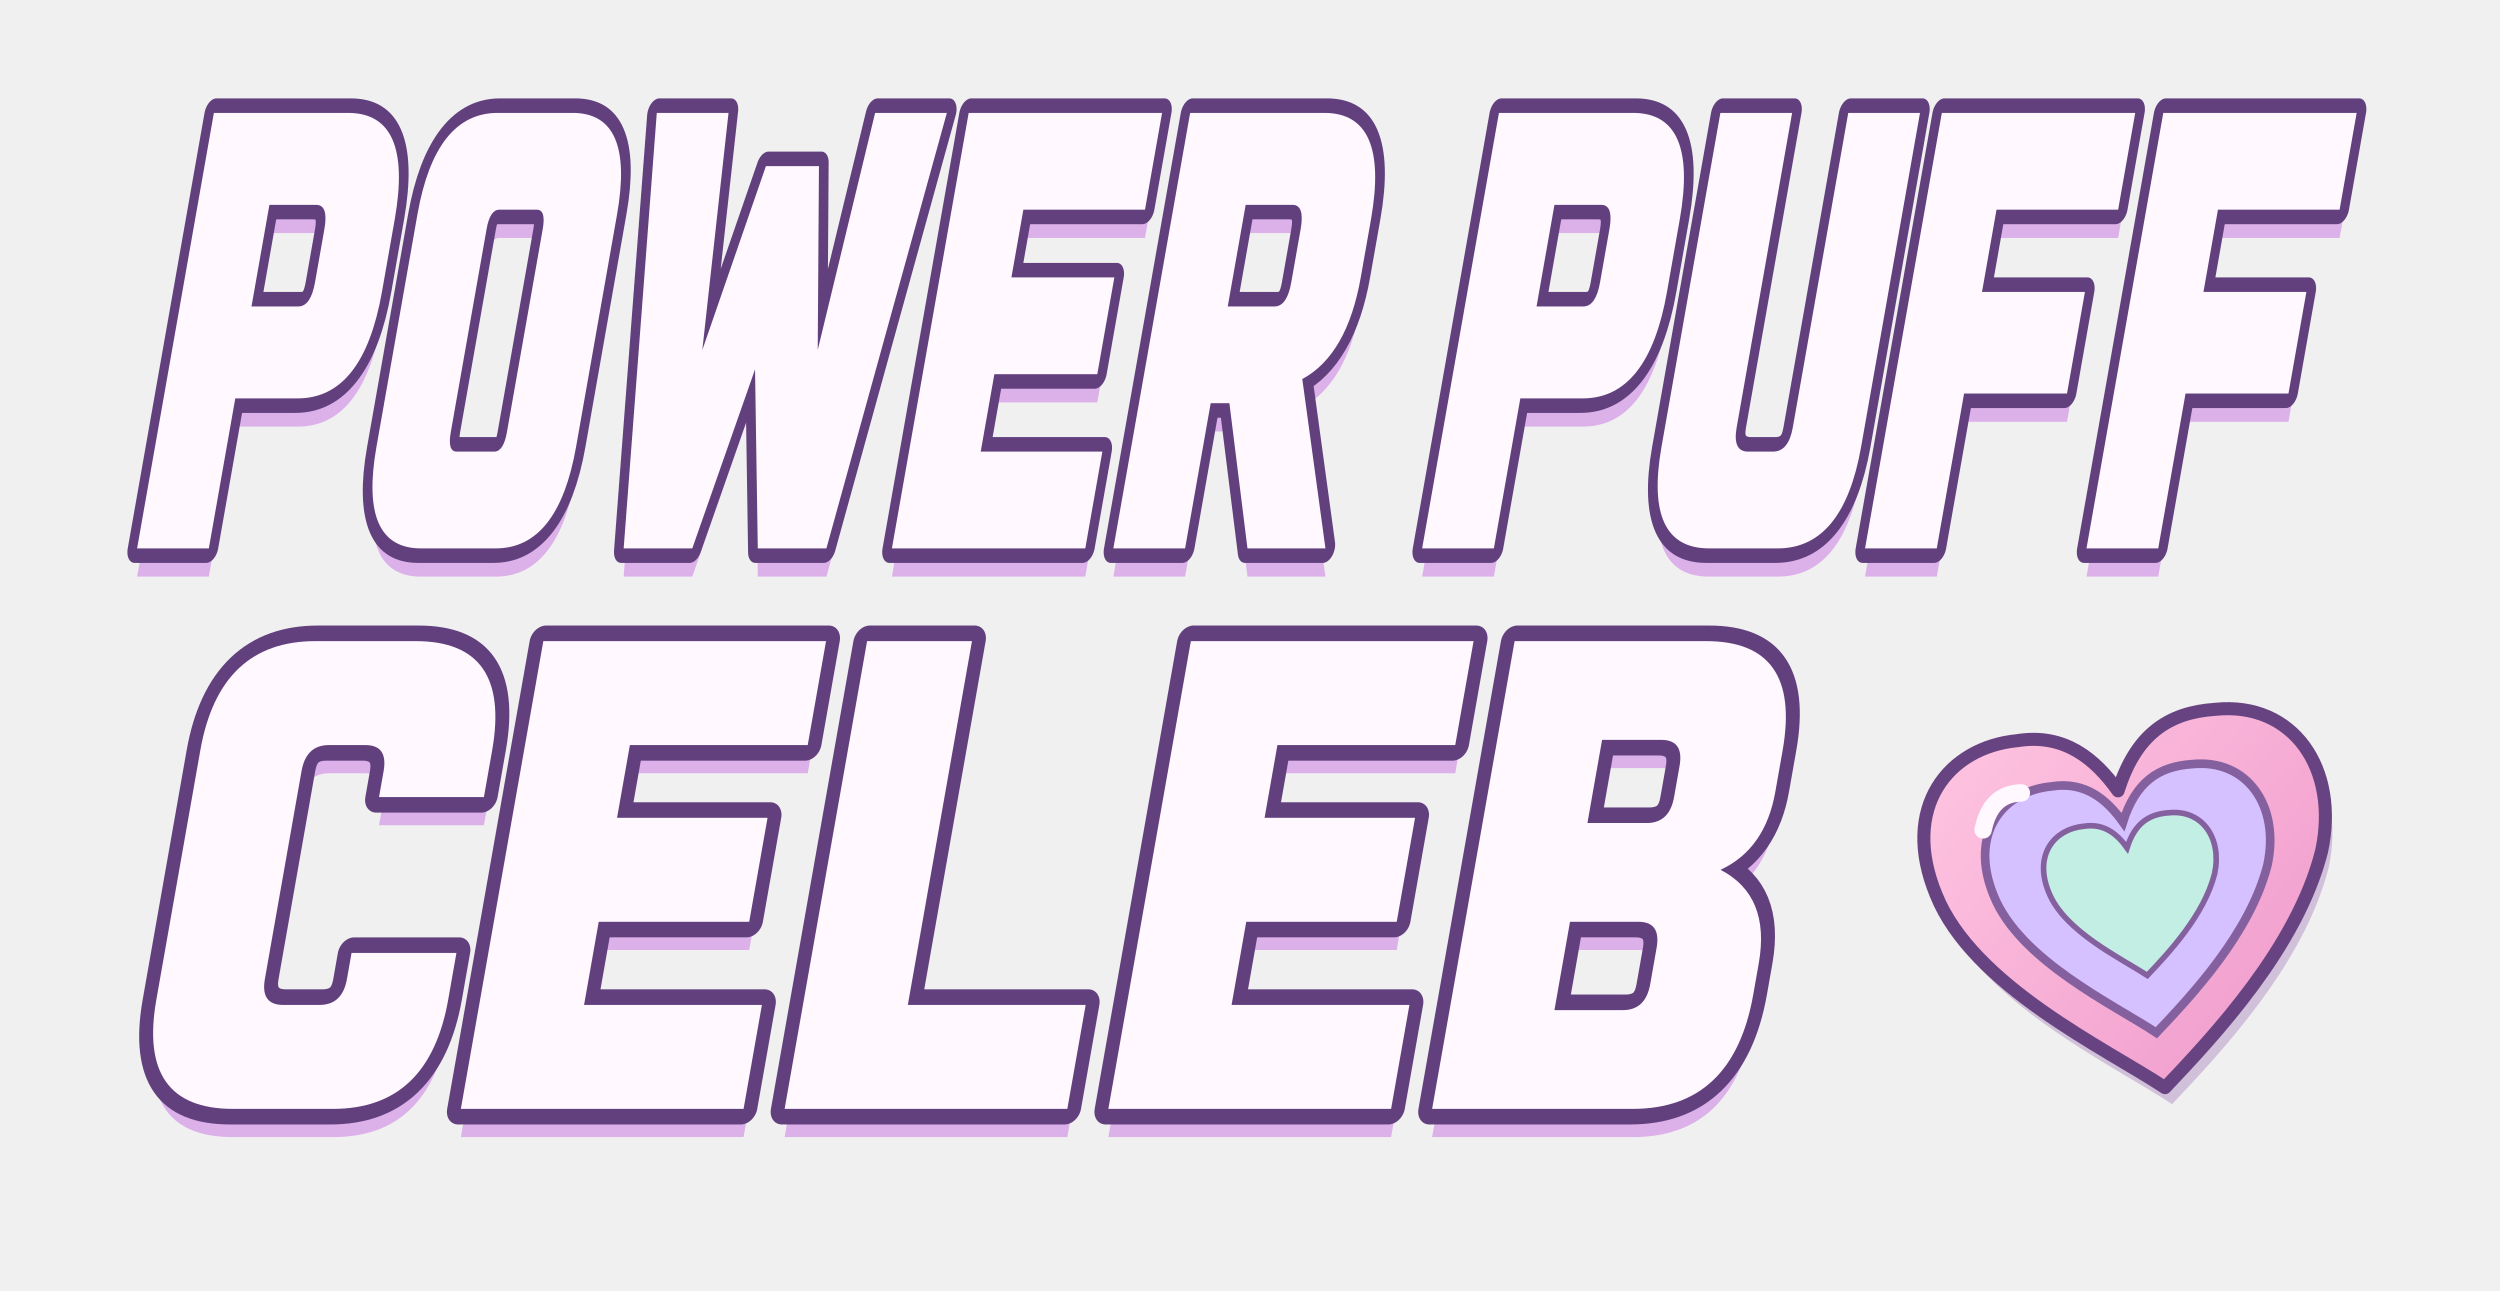
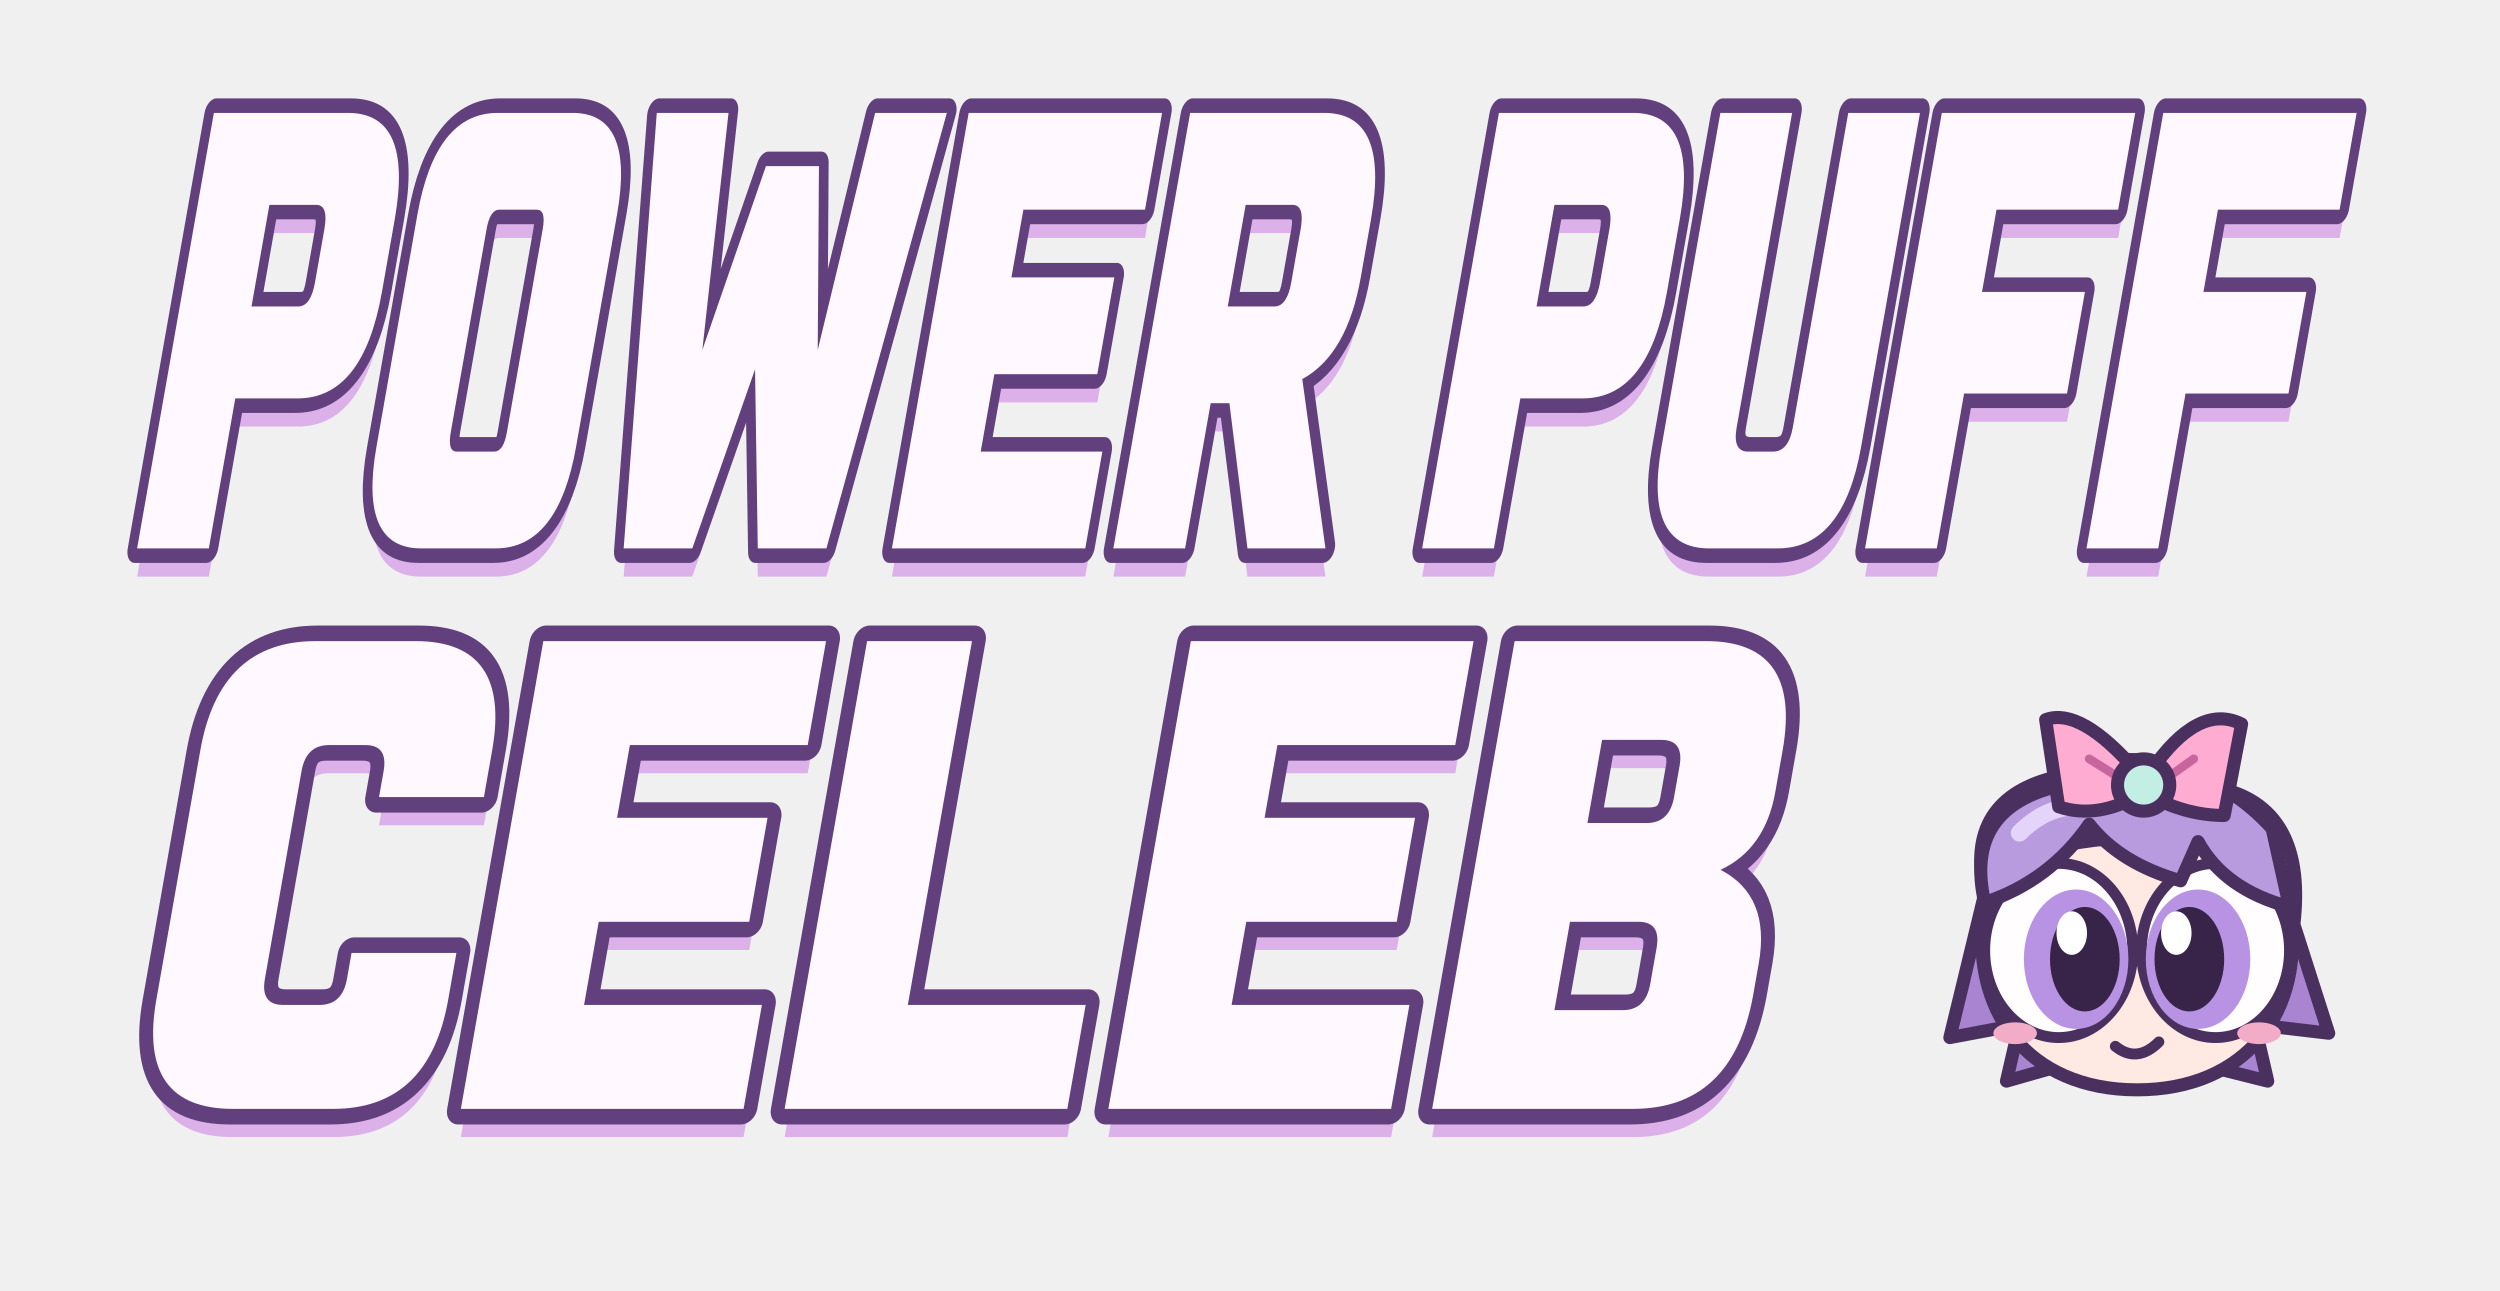
<svg xmlns="http://www.w3.org/2000/svg" viewBox="0 0 620 320" role="img" aria-label="파워퍼프셀럽 POWER PUFF CELEB">
  <g transform="translate(0 7)">
    <g fill="#dcb0e9" fill-rule="evenodd" transform="translate(53.04331 28) skewX(-10) scale(0.773522 1.2)">
      <path transform="translate(0 0)" d="M0 90V0H43Q64 0 64 22V37Q64 59 43 59H23V90ZM23 19V40H38Q42 40 42 35V24Q42 19 38 19Z" />
      <path transform="translate(71 0)" d="M20 0H44Q64 0 64 21V69Q64 90 44 90H20Q0 90 0 69V21Q0 0 20 0ZM26 20Q23 20 23 24V66Q23 70 26 70H38Q41 70 41 66V24Q41 20 38 20Z" />
      <path transform="translate(142 0)" d="M0 0H23L28 49L38 11H55L65 49L70 0H93L79 90H57L46 53L36 90H14Z" />
      <path transform="translate(242 0)" d="M0 0H62V20H23V34H56V54H23V70H62V90H0Z" />
      <path transform="translate(313 0)" d="M0 90V0H43Q64 0 64 22V34Q64 50 51 55L68 90H43L29 60H23V90ZM23 19V40H38Q42 40 42 35V24Q42 19 38 19Z" />
      <path transform="translate(412 0)" d="M0 90V0H43Q64 0 64 22V37Q64 59 43 59H23V90ZM23 19V40H38Q42 40 42 35V24Q42 19 38 19Z" />
      <path transform="translate(483 0)" d="M0 0H23V65Q23 70 28 70H36Q41 70 41 65V0H64V69Q64 90 43 90H21Q0 90 0 69Z" />
      <path transform="translate(554 0)" d="M0 0H62V20H23V37H56V58H23V90H0Z" />
      <path transform="translate(625 0)" d="M0 0H62V20H23V37H56V58H23V90H0Z" />
    </g>
    <g fill="#dcb0e9" fill-rule="evenodd" transform="translate(54.45393 159) skewX(-10) scale(1.13088 1.288889)">
      <path transform="translate(0 0)" d="M21 0H43Q64 0 64 21V30H41V25Q41 20 36 20H28Q23 20 23 25V65Q23 70 28 70H36Q41 70 41 65V60H64V69Q64 90 43 90H21Q0 90 0 69V21Q0 0 21 0Z" />
      <path transform="translate(71 0)" d="M0 0H62V20H23V34H56V54H23V70H62V90H0Z" />
      <path transform="translate(142 0)" d="M0 0H23V70H62V90H0Z" />
      <path transform="translate(213 0)" d="M0 0H62V20H23V34H56V54H23V70H62V90H0Z" />
      <path transform="translate(284 0)" d="M0 90V0H42Q63 0 63 21V29Q63 40 54 44Q66 49 66 62V68Q66 90 44 90ZM23 19V35H36Q41 35 41 30V24Q41 19 36 19ZM23 54V71H38Q43 71 43 66V59Q43 54 38 54Z" />
    </g>
  </g>
  <g fill="#fff9ff" stroke="#62407e" stroke-width="6" stroke-linejoin="round" paint-order="stroke fill" fill-rule="evenodd" transform="translate(53.04331 28) skewX(-10) scale(0.773522 1.2)">
    <path transform="translate(0 0)" d="M0 90V0H43Q64 0 64 22V37Q64 59 43 59H23V90ZM23 19V40H38Q42 40 42 35V24Q42 19 38 19Z" />
    <path transform="translate(71 0)" d="M20 0H44Q64 0 64 21V69Q64 90 44 90H20Q0 90 0 69V21Q0 0 20 0ZM26 20Q23 20 23 24V66Q23 70 26 70H38Q41 70 41 66V24Q41 20 38 20Z" />
    <path transform="translate(142 0)" d="M0 0H23L28 49L38 11H55L65 49L70 0H93L79 90H57L46 53L36 90H14Z" />
    <path transform="translate(242 0)" d="M0 0H62V20H23V34H56V54H23V70H62V90H0Z" />
    <path transform="translate(313 0)" d="M0 90V0H43Q64 0 64 22V34Q64 50 51 55L68 90H43L29 60H23V90ZM23 19V40H38Q42 40 42 35V24Q42 19 38 19Z" />
    <path transform="translate(412 0)" d="M0 90V0H43Q64 0 64 22V37Q64 59 43 59H23V90ZM23 19V40H38Q42 40 42 35V24Q42 19 38 19Z" />
    <path transform="translate(483 0)" d="M0 0H23V65Q23 70 28 70H36Q41 70 41 65V0H64V69Q64 90 43 90H21Q0 90 0 69Z" />
    <path transform="translate(554 0)" d="M0 0H62V20H23V37H56V58H23V90H0Z" />
    <path transform="translate(625 0)" d="M0 0H62V20H23V37H56V58H23V90H0Z" />
  </g>
  <g fill="#fff9ff" stroke="#62407e" stroke-width="6" stroke-linejoin="round" paint-order="stroke fill" fill-rule="evenodd" transform="translate(54.45393 159) skewX(-10) scale(1.13088 1.288889)">
    <path transform="translate(0 0)" d="M21 0H43Q64 0 64 21V30H41V25Q41 20 36 20H28Q23 20 23 25V65Q23 70 28 70H36Q41 70 41 65V60H64V69Q64 90 43 90H21Q0 90 0 69V21Q0 0 21 0Z" />
    <path transform="translate(71 0)" d="M0 0H62V20H23V34H56V54H23V70H62V90H0Z" />
    <path transform="translate(142 0)" d="M0 0H23V70H62V90H0Z" />
    <path transform="translate(213 0)" d="M0 0H62V20H23V34H56V54H23V70H62V90H0Z" />
    <path transform="translate(284 0)" d="M0 90V0H42Q63 0 63 21V29Q63 40 54 44Q66 49 66 62V68Q66 90 44 90ZM23 19V35H36Q41 35 41 30V24Q41 19 36 19ZM23 54V71H38Q43 71 43 66V59Q43 54 38 54Z" />
  </g>
  <g transform="translate(476 172) scale(1.08)">
-     <defs>
-       <linearGradient id="heart" x1="0" y1="0" x2="1" y2="1">
-         <stop stop-color="#ffc5e1" />
-         <stop offset="1" stop-color="#ee97ca" />
-       </linearGradient>
-     </defs>
-     <g transform="rotate(-9 50 50)">
-       <path d="M50 91C38 80 10 61 5 39C0 18 13 6 29 7C40 7 46 14 50 22C56 10 64 6 75 7C93 8 101 25 94 43C85 64 63 81 50 91Z" transform="translate(1 4)" fill="#9868b2" opacity=".35" />
-       <path d="M50 91C38 80 10 61 5 39C0 18 13 6 29 7C40 7 46 14 50 22C56 10 64 6 75 7C93 8 101 25 94 43C85 64 63 81 50 91Z" fill="url(#heart)" stroke="#684381" stroke-width="3" stroke-linejoin="round" />
-       <path d="M50 91C38 80 10 61 5 39C0 18 13 6 29 7C40 7 46 14 50 22C56 10 64 6 75 7C93 8 101 25 94 43C85 64 63 81 50 91Z" transform="translate(50 47) scale(.71) translate(-50 -47)" fill="#d5c1ff" stroke="#85609f" stroke-width="2.8" />
-       <path d="M50 91C38 80 10 61 5 39C0 18 13 6 29 7C40 7 46 14 50 22C56 10 64 6 75 7C93 8 101 25 94 43C85 64 63 81 50 91Z" transform="translate(50 46) scale(.43) translate(-50 -47)" fill="#c2eee4" stroke="#85609f" stroke-width="3" />
-       <path d="M18 26Q21 18 28 19" fill="none" stroke="#fff8ff" stroke-width="4" stroke-linecap="round" />
+     <g stroke="#49305e" stroke-width="3" stroke-linecap="round" stroke-linejoin="round">
+       <path d="M15 46Q10 24 32 19Q50 10 70 22Q89 27 86 53L94 78L77 76L80 89L64 85H34L20 89L23 76L7 79Z" fill="#a884d1" />
+       <path d="M15 48C15 29 84 27 85 49C89 73 75 91 50 91C25 91 11 73 15 48Z" fill="#ffe9e2" />
+       <ellipse cx="32" cy="59" rx="17" ry="20" fill="#fffdfd" stroke-width="2.5" />
+       <ellipse cx="68" cy="59" rx="17" ry="20" fill="#fffdfd" stroke-width="2.5" />
+       <ellipse cx="36" cy="61" rx="12" ry="16" fill="#b893e3" stroke="none" />
+       <ellipse cx="64" cy="61" rx="12" ry="16" fill="#b893e3" stroke="none" />
+       <ellipse cx="38" cy="61" rx="8" ry="12" fill="#382449" stroke="none" />
+       <ellipse cx="62" cy="61" rx="8" ry="12" fill="#382449" stroke="none" />
+       <g fill="#fff" stroke="none">
+         <ellipse cx="35" cy="55" rx="3.5" ry="5" />
+         <ellipse cx="59" cy="55" rx="3.5" ry="5" />
+       </g>
+       <path d="M15 48Q10 26 33 21Q62 10 81 31L85 49Q70 45 64 34L60 43Q46 39 39 30Q30 43 15 48Z" fill="#b89ade" />
+       <path d="M23 32Q29 26 36 26" fill="none" stroke="#e5d4fa" stroke-width="4" />
+       <path d="M45 81Q50 85 55 80" fill="none" stroke-width="2.5" />
+       <g fill="#f2acc7" stroke="none">
+         <ellipse cx="22" cy="78" rx="5" ry="2.5" />
+         <ellipse cx="78" cy="78" rx="5" ry="2.5" />
+       </g>
+       <path d="M50 18Q37 3 29 6L32 26Q41 29 51 23Z" fill="#ffacd3" />
+       <path d="M53 18Q64 2 74 7L70 28Q61 28 52 23Z" fill="#ffacd3" />
+       <path d="M39 15L47 20M63 15L56 20" fill="none" stroke="#c6669d" stroke-width="2" />
+       <ellipse cx="51.5" cy="21" rx="6" ry="6" fill="#c2eee4" />
    </g>
  </g>
</svg>
